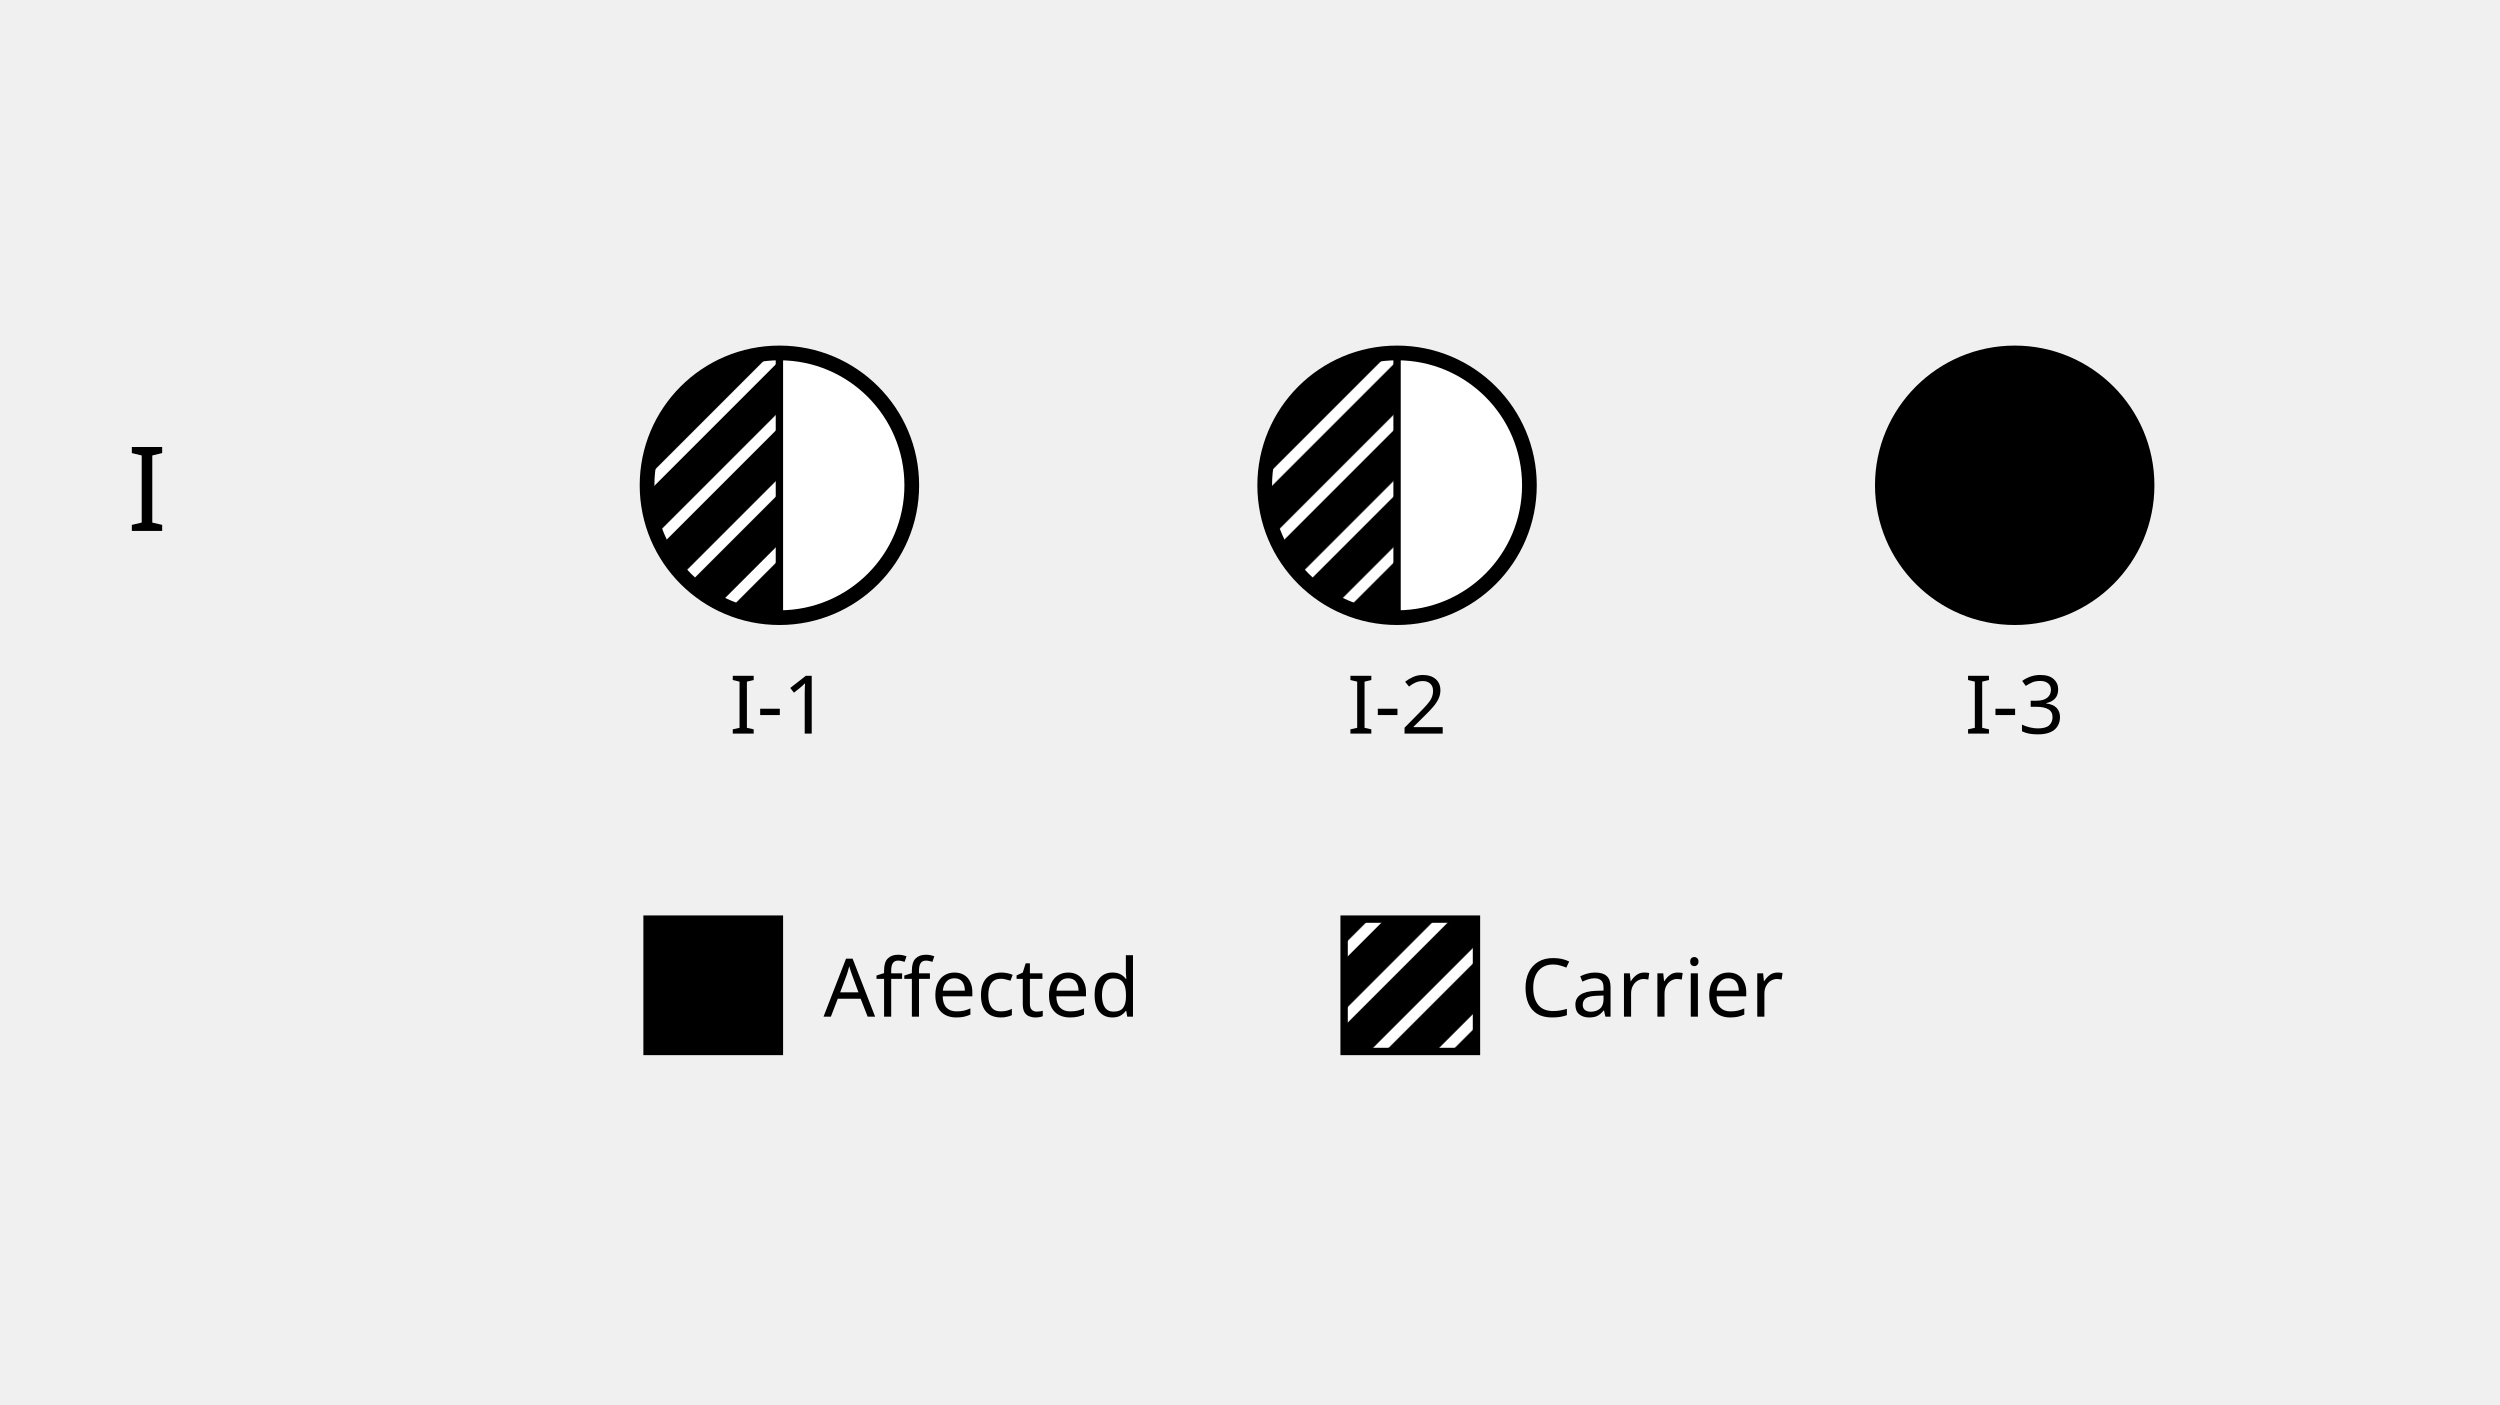
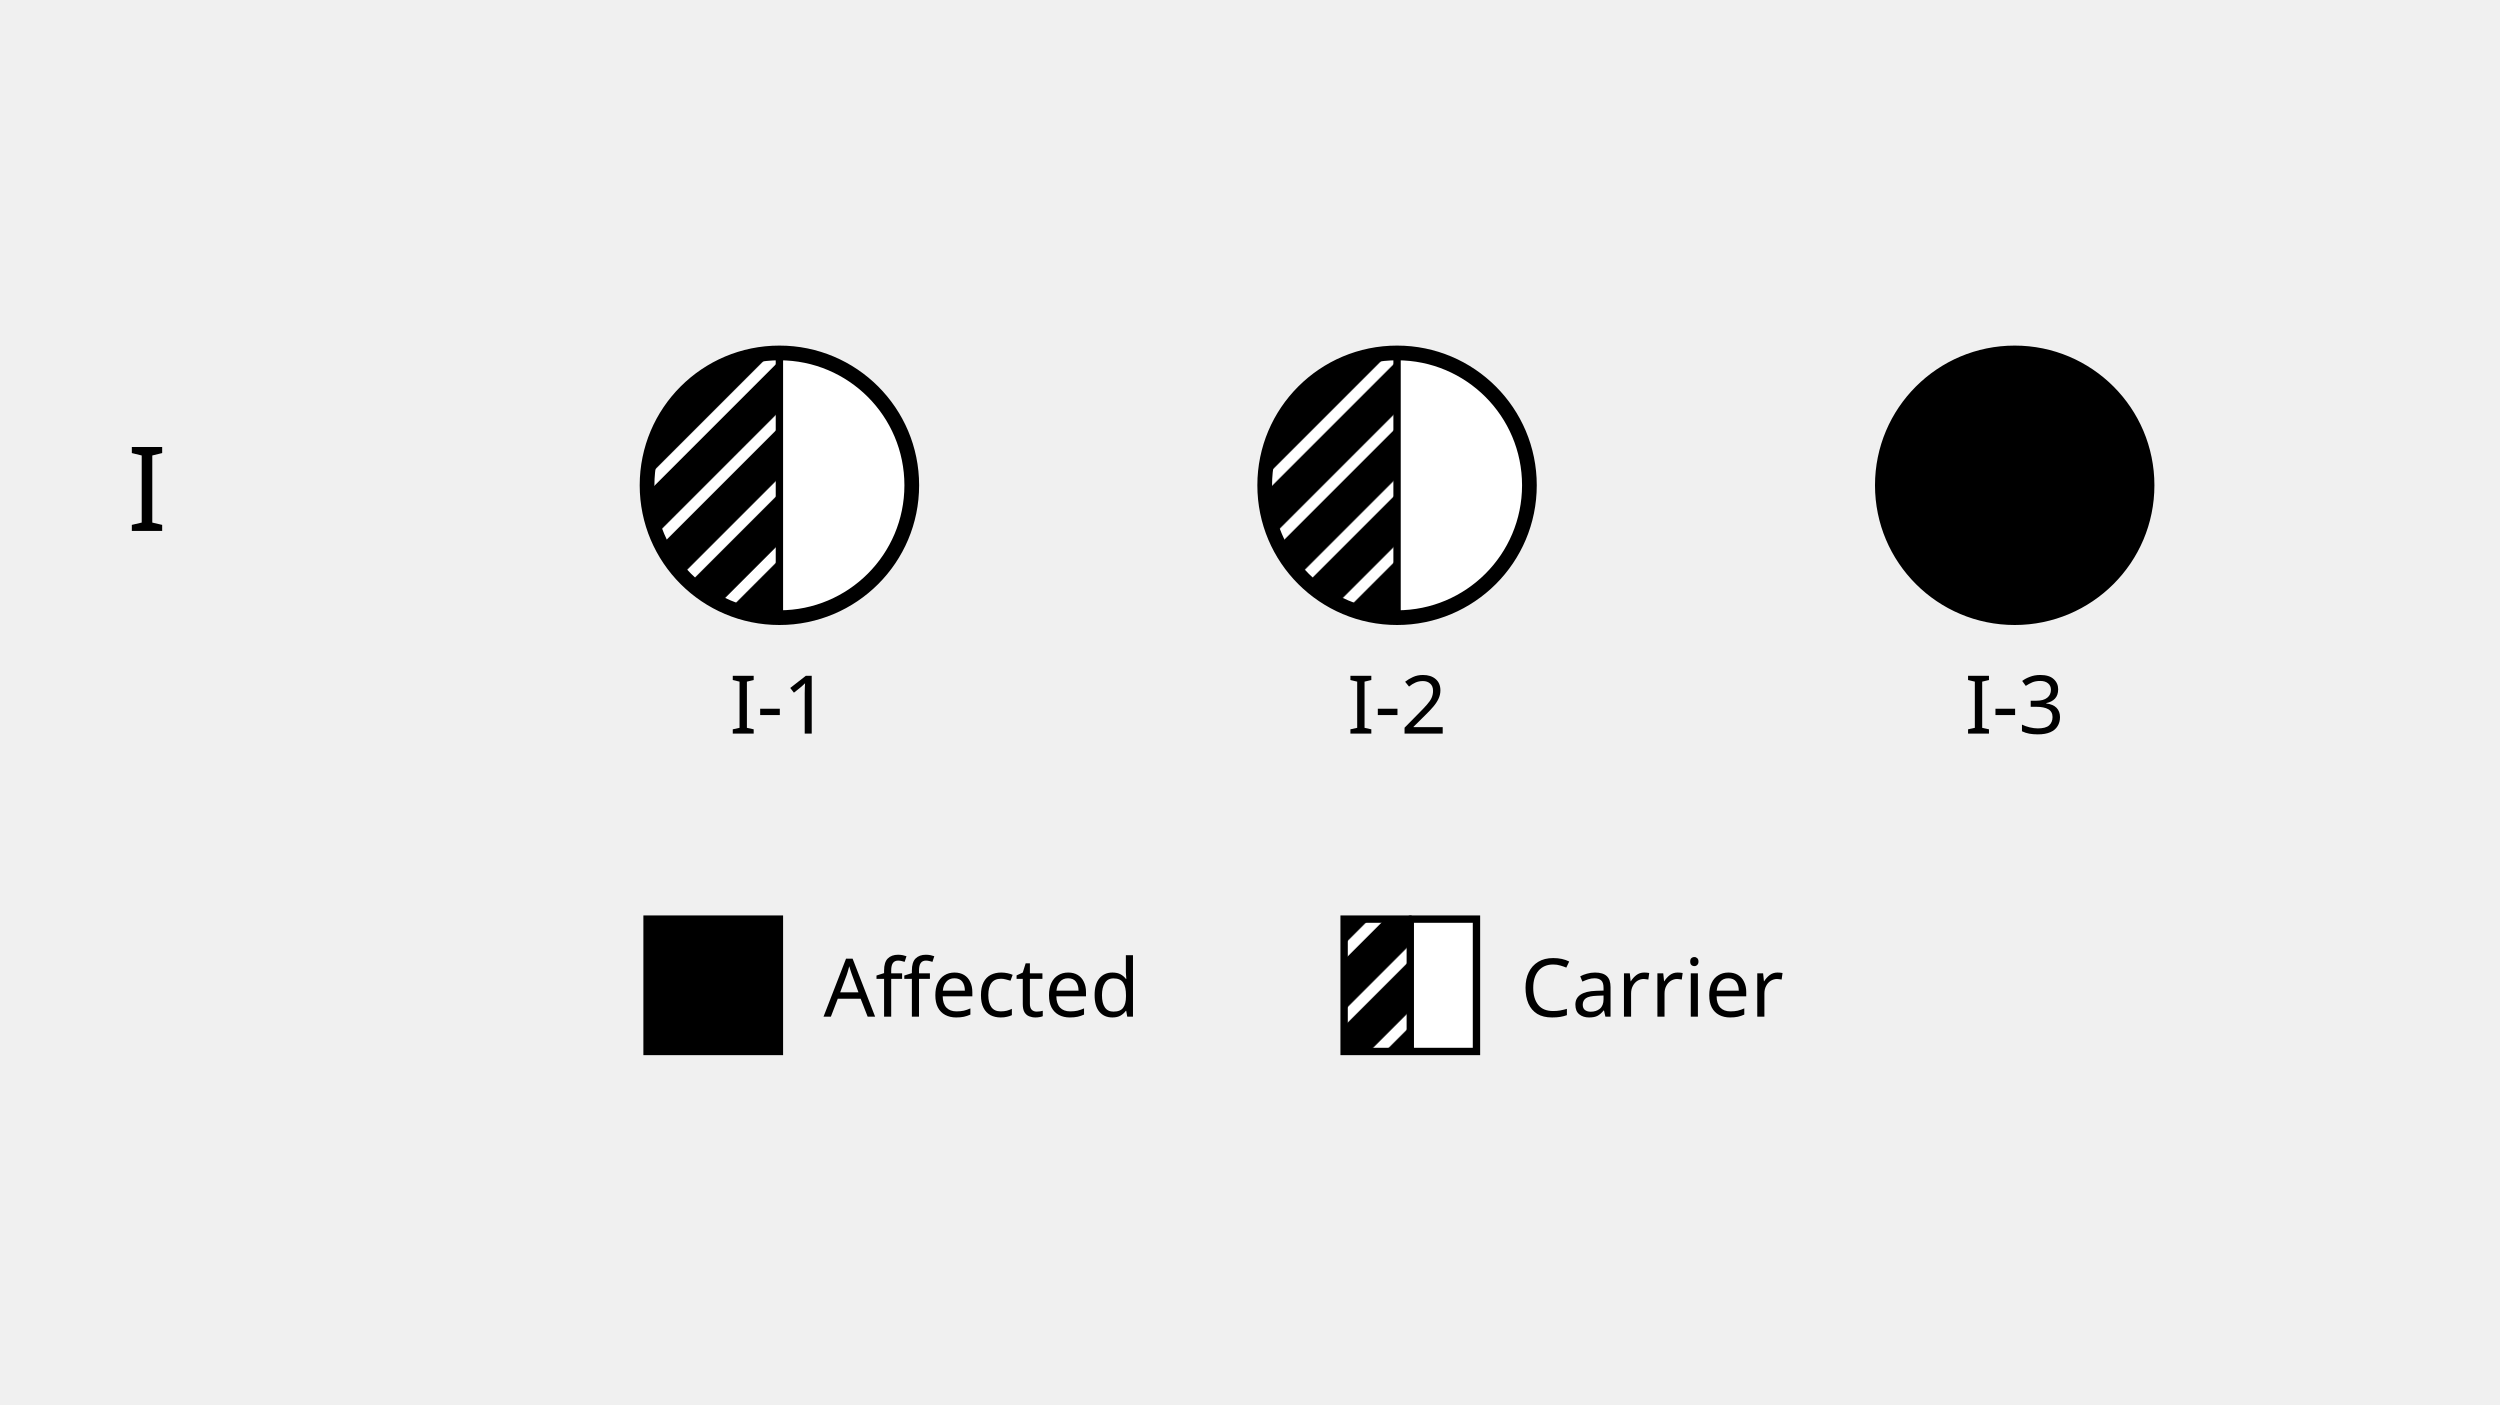
<svg xmlns="http://www.w3.org/2000/svg" width="340" height="191" viewBox="0 0 340 191" class="pedigree" data-title="Carriers by inheritance: AR and X-linked alike under PARTITION_FILL, a dot for X-linked under INHERITANCE_GLYPH" data-conditions="[&quot;&quot;]">
  <defs>
    <pattern id="fill-affected-0" class="fill-pattern" data-condition="0" data-status="affected" x="-180" y="-180" width="360" height="360" patternUnits="userSpaceOnUse">
      <rect class="tone" width="360" height="360" fill="#000000" />
    </pattern>
    <pattern id="fill-carrier-0" class="fill-pattern" data-condition="0" data-status="carrier" x="-180" y="-180" width="360" height="360" patternUnits="userSpaceOnUse">
      <rect class="tone" width="360" height="360" fill="#000000" />
      <path class="hatch" d="M0,4.5L4.5,0M0,13.5L13.5,0M0,22.5L22.5,0M0,31.5L31.5,0M0,40.5L40.5,0M0,49.5L49.5,0M0,58.5L58.5,0M0,67.5L67.5,0M0,76.5L76.5,0M0,85.5L85.5,0M0,94.5L94.5,0M0,103.5L103.5,0M0,112.5L112.5,0M0,121.5L121.5,0M0,130.5L130.5,0M0,139.5L139.5,0M0,148.5L148.5,0M0,157.5L157.5,0M0,166.5L166.5,0M0,175.5L175.5,0M0,184.5L184.5,0M0,193.5L193.5,0M0,202.5L202.5,0M0,211.5L211.5,0M0,220.5L220.5,0M0,229.5L229.5,0M0,238.5L238.5,0M0,247.5L247.5,0M0,256.5L256.5,0M0,265.5L265.5,0M0,274.5L274.5,0M0,283.5L283.5,0M0,292.5L292.5,0M0,301.5L301.5,0M0,310.5L310.5,0M0,319.5L319.5,0M0,328.5L328.5,0M0,337.5L337.5,0M0,346.5L346.5,0M0,355.5L355.5,0M4.5,360L360,4.5M13.5,360L360,13.5M22.5,360L360,22.5M31.5,360L360,31.5M40.5,360L360,40.5M49.5,360L360,49.5M58.5,360L360,58.5M67.5,360L360,67.5M76.5,360L360,76.5M85.5,360L360,85.5M94.5,360L360,94.5M103.5,360L360,103.5M112.5,360L360,112.5M121.5,360L360,121.5M130.5,360L360,130.5M139.5,360L360,139.5M148.5,360L360,148.5M157.5,360L360,157.5M166.5,360L360,166.5M175.5,360L360,175.5M184.5,360L360,184.5M193.5,360L360,193.5M202.5,360L360,202.5M211.5,360L360,211.5M220.5,360L360,220.5M229.5,360L360,229.5M238.5,360L360,238.5M247.5,360L360,247.5M256.5,360L360,256.5M265.5,360L360,265.5M274.5,360L360,274.5M283.5,360L360,283.5M292.5,360L360,292.5M301.5,360L360,301.5M310.5,360L360,310.5M319.5,360L360,319.5M328.5,360L360,328.5M337.5,360L360,337.5M346.5,360L360,346.5M355.5,360L360,355.5" fill="none" stroke="#ffffff" stroke-width="1.5" />
    </pattern>
  </defs>
  <g class="generation" data-generation="1">
    <text x="20" y="66" font-family="sans-serif" font-size="16" fill="#000000" text-anchor="middle" dominant-baseline="central">I</text>
  </g>
  <g id="ind-I-1" class="individual carrier" data-position="I-1" data-generation="1" data-index="1" data-gender="woman" data-condition-0="carrier">
    <circle class="backing" cx="106" cy="66" r="18" fill="#ffffff" />
    <clipPath id="clip-I-1">
      <circle cx="-4.5" cy="0" r="18" fill="none" />
    </clipPath>
    <rect class="fill" data-condition="0" data-status="carrier" x="-22.5" y="-18" width="18" height="36" transform="translate(110.5 66)" fill="url(#fill-carrier-0)" clip-path="url(#clip-I-1)" />
    <path class="divider" d="M106,84L106,66L106,48L106,66" fill="none" stroke="#000000" stroke-width="1" stroke-linejoin="round" />
    <circle class="symbol" cx="106" cy="66" r="18" fill="none" stroke="#000000" stroke-width="2" />
    <text class="label" x="106" y="95.5" font-family="sans-serif" font-size="11" fill="#000000" text-anchor="middle" dominant-baseline="central">I-1</text>
    <rect class="hit" x="88" y="48" width="36" height="53" fill="none" pointer-events="all" />
  </g>
  <g id="ind-I-2" class="individual carrier" data-position="I-2" data-generation="1" data-index="2" data-gender="woman" data-condition-0="carrier">
    <circle class="backing" cx="190" cy="66" r="18" fill="#ffffff" />
    <clipPath id="clip-I-2">
      <circle cx="-4.5" cy="0" r="18" fill="none" />
    </clipPath>
    <rect class="fill" data-condition="0" data-status="carrier" x="-22.5" y="-18" width="18" height="36" transform="translate(194.5 66)" fill="url(#fill-carrier-0)" clip-path="url(#clip-I-2)" />
    <path class="divider" d="M190,84L190,66L190,48L190,66" fill="none" stroke="#000000" stroke-width="1" stroke-linejoin="round" />
    <circle class="symbol" cx="190" cy="66" r="18" fill="none" stroke="#000000" stroke-width="2" />
    <text class="label" x="190" y="95.5" font-family="sans-serif" font-size="11" fill="#000000" text-anchor="middle" dominant-baseline="central">I-2</text>
    <rect class="hit" x="172" y="48" width="36" height="53" fill="none" pointer-events="all" />
  </g>
  <g id="ind-I-3" class="individual affected" data-position="I-3" data-generation="1" data-index="3" data-gender="woman" data-condition-0="affected">
    <circle class="backing" cx="274" cy="66" r="18" fill="#ffffff" />
    <circle class="fill" data-condition="0" data-status="affected" transform="translate(278.5 66)" cx="-4.5" cy="0" r="18" fill="url(#fill-affected-0)" />
    <circle class="symbol" cx="274" cy="66" r="18" fill="none" stroke="#000000" stroke-width="2" />
    <text class="label" x="274" y="95.5" font-family="sans-serif" font-size="11" fill="#000000" text-anchor="middle" dominant-baseline="central">I-3</text>
    <rect class="hit" x="256" y="48" width="36" height="53" fill="none" pointer-events="all" />
  </g>
  <g id="key" class="key">
    <g id="key-affected-0" class="key-entry" data-condition="0" data-status="affected">
      <rect class="swatch" x="-9" y="-9" width="18" height="18" transform="translate(97 134)" fill="url(#fill-affected-0)" stroke="#000000" stroke-width="1" />
      <text class="key-label" x="112" y="134" font-family="sans-serif" font-size="11" fill="#000000" text-anchor="start" dominant-baseline="central">Affected</text>
    </g>
    <g id="key-carrier-0" class="key-entry" data-condition="0" data-status="carrier">
-       <rect class="swatch" x="-9" y="-9" width="18" height="18" transform="translate(191.8 134)" fill="url(#fill-carrier-0)" stroke="#000000" stroke-width="1" />
+       <rect class="swatch-backing" x="-9" y="-9" width="18" height="18" transform="translate(191.8 134)" fill="#ffffff" />
+       <clipPath id="key-clip-carrier-0">
+         <rect x="-9" y="-9" width="18" height="18" />
+       </clipPath>
+       <rect class="swatch" data-condition="0" data-status="carrier" x="-9" y="-9" width="9" height="18" transform="translate(191.8 134)" fill="url(#fill-carrier-0)" clip-path="url(#key-clip-carrier-0)" />
+       <path class="divider" d="M191.8,143L191.8,134L191.8,125L191.8,134" fill="none" stroke="#000000" stroke-width="1" stroke-linejoin="round" />
+       <rect class="swatch-outline" x="-9" y="-9" width="18" height="18" transform="translate(191.8 134)" fill="none" stroke="#000000" stroke-width="1" />
      <text class="key-label" x="206.8" y="134" font-family="sans-serif" font-size="11" fill="#000000" text-anchor="start" dominant-baseline="central">Carrier</text>
    </g>
  </g>
</svg>
